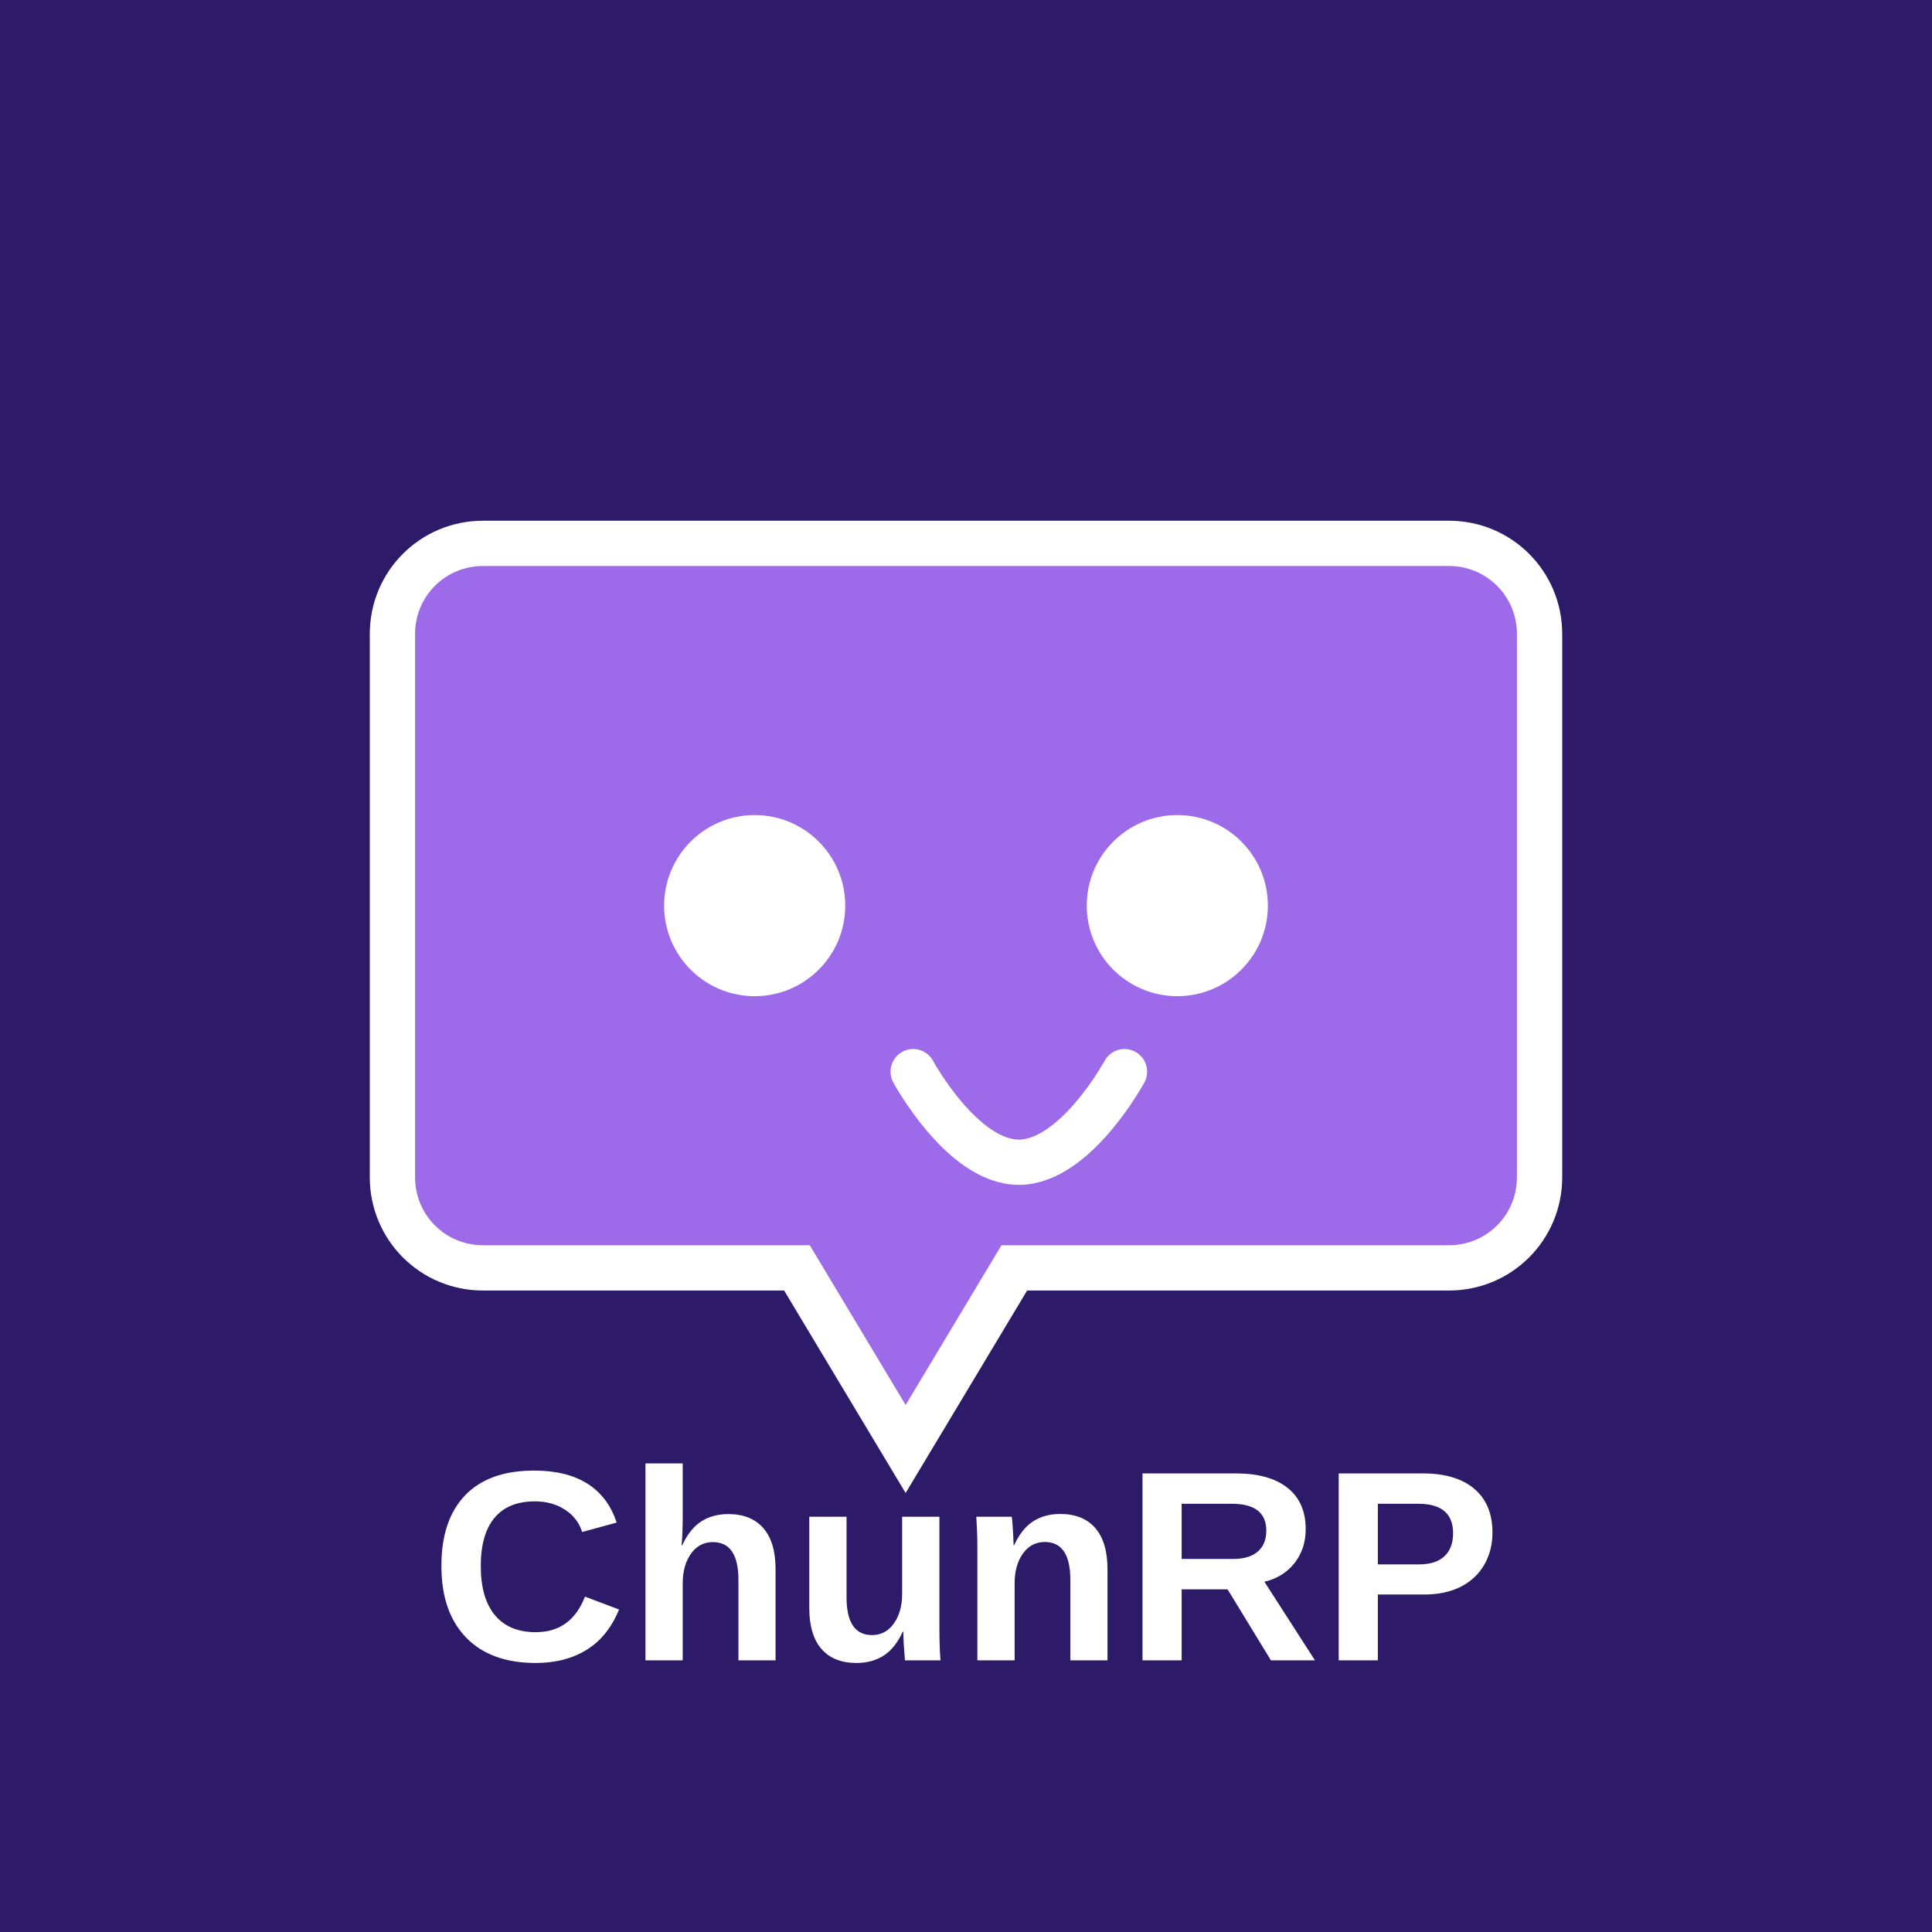
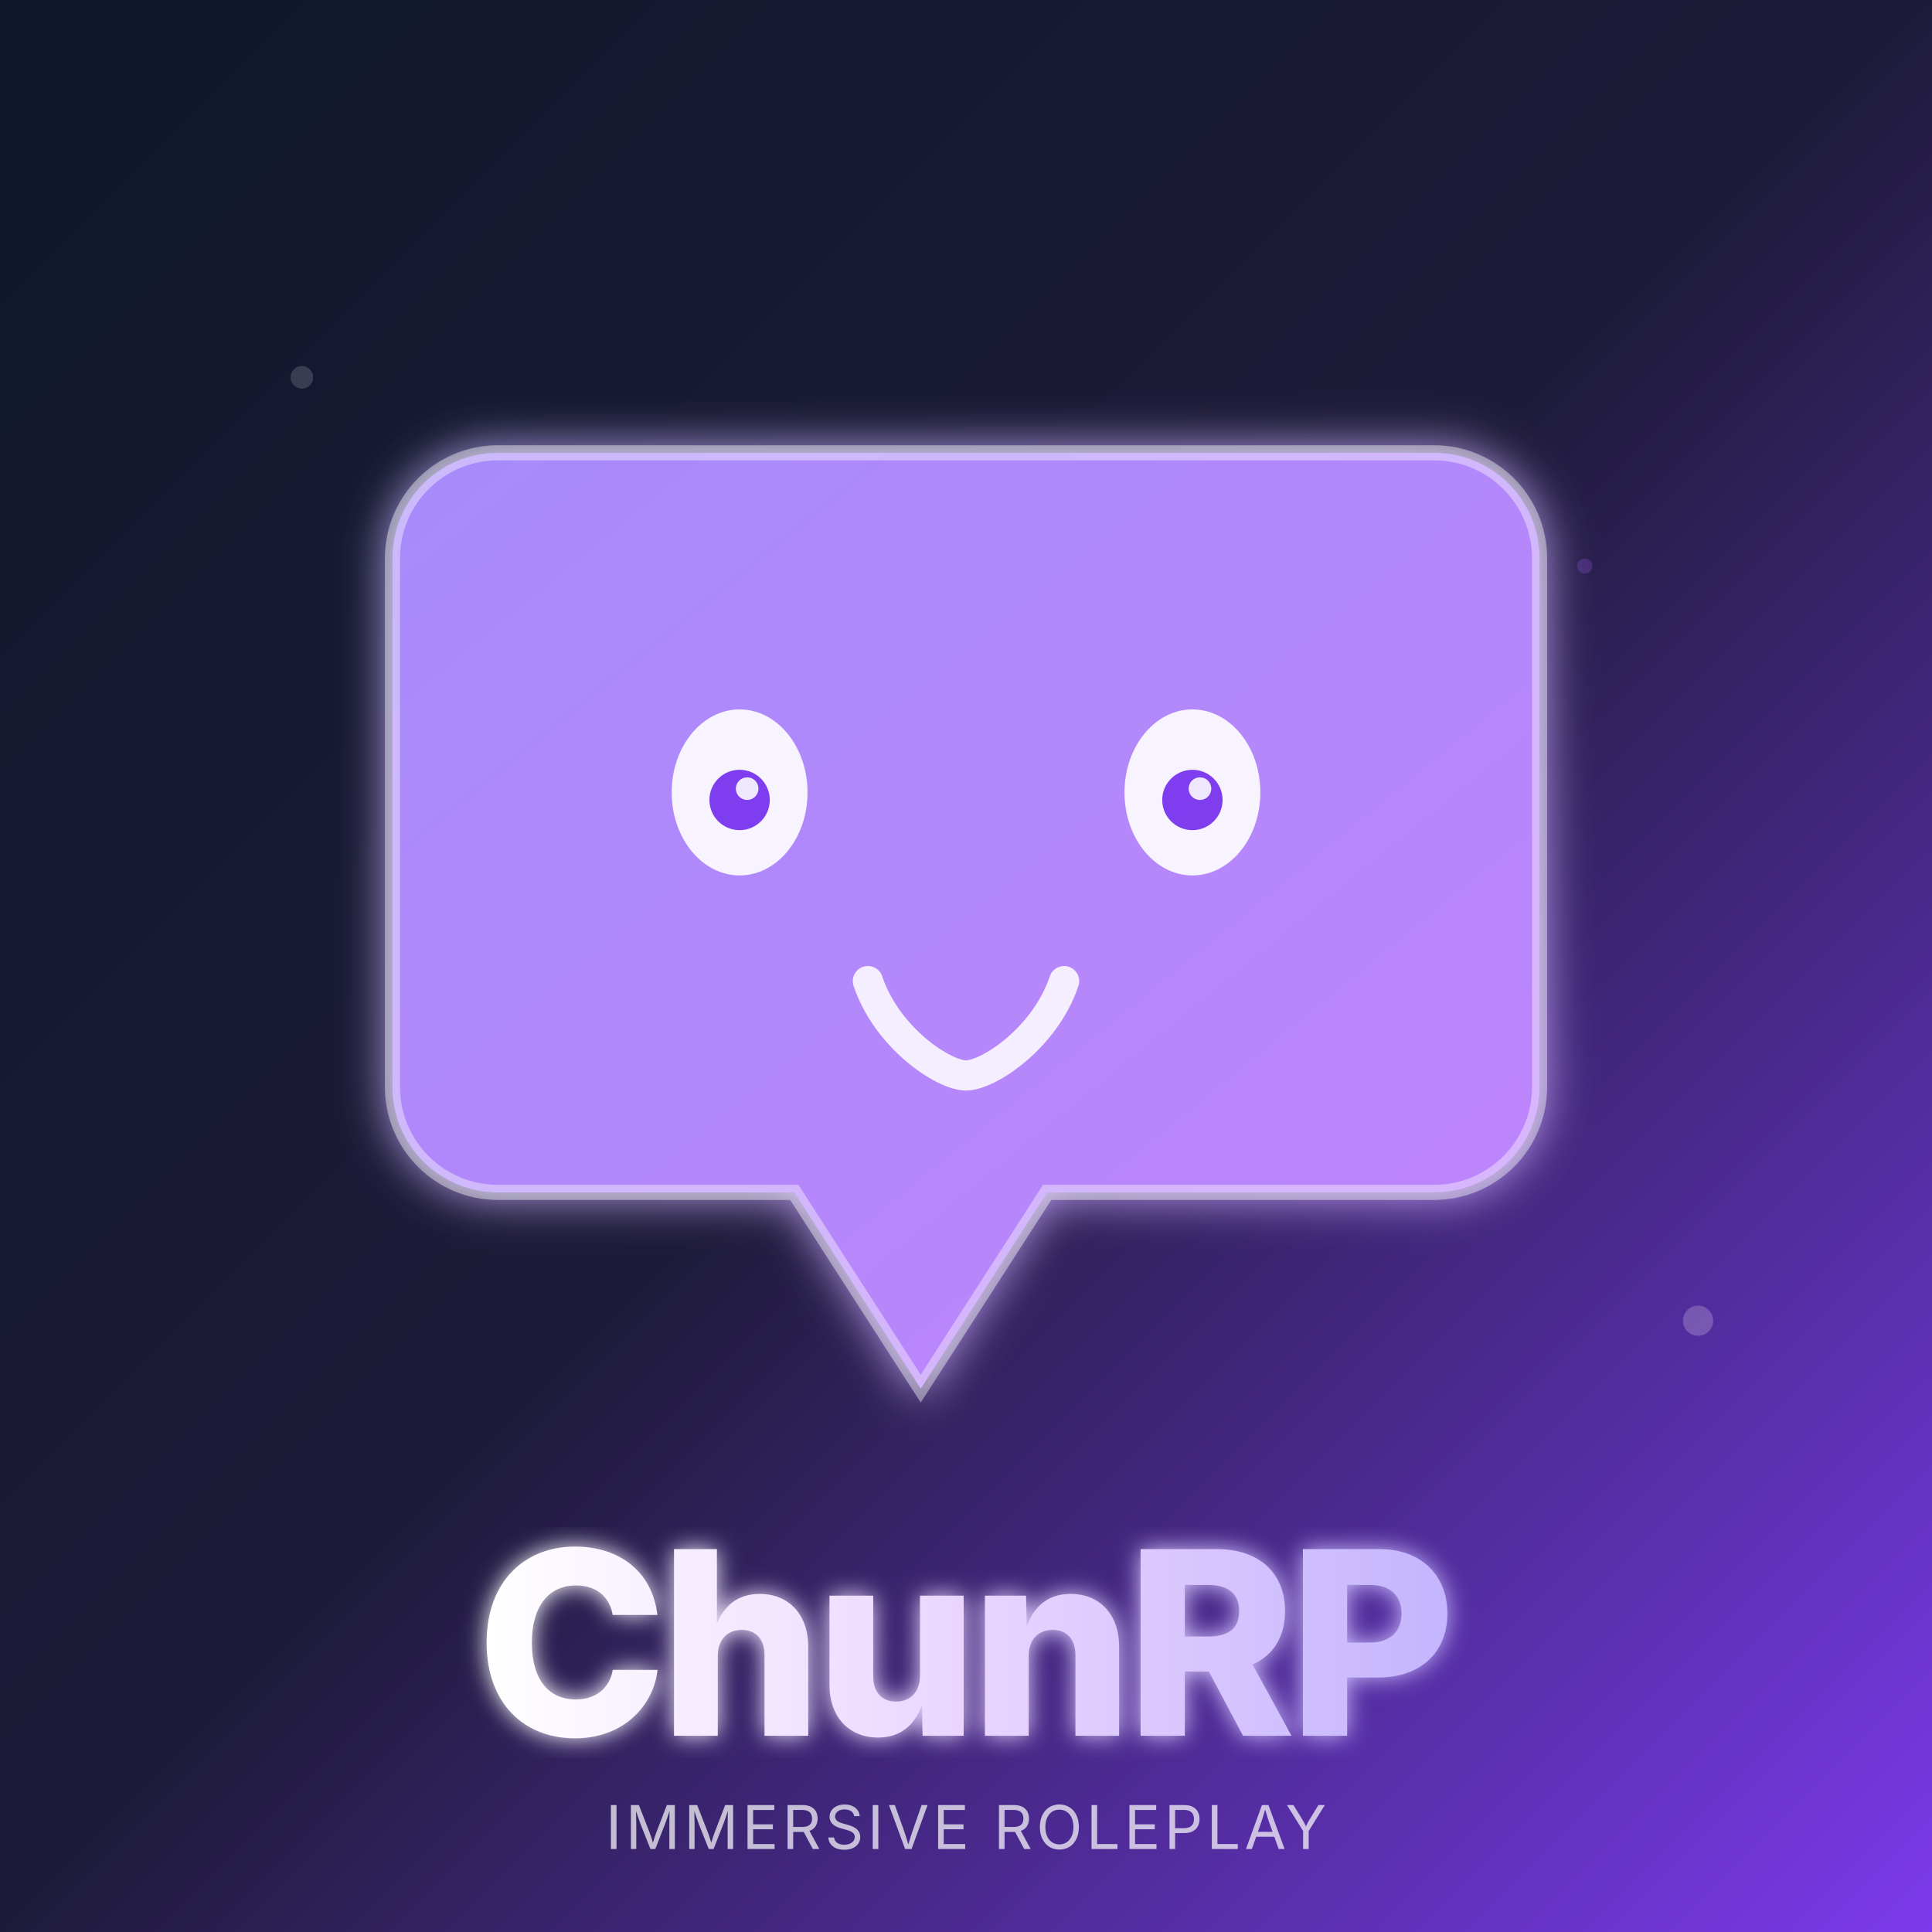
<svg xmlns="http://www.w3.org/2000/svg" width="1024" height="1024" viewBox="0 0 512 512" fill="none">
-   <rect width="512" height="512" fill="#2d1b69" />
-   <text x="256" y="440" font-family="Arial" font-size="72" font-weight="bold" fill="white" text-anchor="middle">ChunRP</text>
-   <path d="M384 144H128C114.7 144 104 154.7 104 168V312C104 325.3 114.7 336 128 336H211.2L240 384L268.8 336H384C397.3 336 408 325.3 408 312V168C408 154.7 397.3 144 384 144Z" fill="#9d6aea" stroke="white" stroke-width="12" />
-   <circle cx="200" cy="240" r="24" fill="white" />
-   <circle cx="312" cy="240" r="24" fill="white" />
-   <path d="M242 284C242 284 255 308 270 308C285 308 298 284 298 284" stroke="white" stroke-width="12" stroke-linecap="round" />
+   <defs>
+     <linearGradient id="bgGradient" x1="0%" y1="0%" x2="100%" y2="100%">
+       <stop offset="0%" style="stop-color:#0f172a;stop-opacity:1" />
+       <stop offset="50%" style="stop-color:#1e1b3a;stop-opacity:1" />
+       <stop offset="100%" style="stop-color:#7c3aed;stop-opacity:1" />
+     </linearGradient>
+     <linearGradient id="textGradient" x1="0%" y1="0%" x2="100%" y2="0%">
+       <stop offset="0%" style="stop-color:#ffffff;stop-opacity:1" />
+       <stop offset="50%" style="stop-color:#e9d5ff;stop-opacity:1" />
+       <stop offset="100%" style="stop-color:#c4b5fd;stop-opacity:1" />
+     </linearGradient>
+     <linearGradient id="bubbleGradient" x1="0%" y1="0%" x2="100%" y2="100%">
+       <stop offset="0%" style="stop-color:#a78bfa;stop-opacity:1" />
+       <stop offset="100%" style="stop-color:#c084fc;stop-opacity:1" />
+     </linearGradient>
+     <filter id="textGlow">
+       <feGaussianBlur stdDeviation="3" result="coloredBlur" />
+       <feMerge>
+         <feMergeNode in="coloredBlur" />
+         <feMergeNode in="SourceGraphic" />
+       </feMerge>
+     </filter>
+     <filter id="bubbleGlow">
+       <feGaussianBlur stdDeviation="6" result="coloredBlur" />
+       <feMerge>
+         <feMergeNode in="coloredBlur" />
+         <feMergeNode in="SourceGraphic" />
+       </feMerge>
+     </filter>
+   </defs>
+   <rect width="512" height="512" fill="url(#bgGradient)" />
+   <circle cx="80" cy="100" r="3" fill="rgba(255,255,255,0.2)" opacity="0.8">
+     <animate attributeName="opacity" values="0.3;0.8;0.3" dur="3s" repeatCount="indefinite" />
+   </circle>
+   <circle cx="420" cy="150" r="2" fill="rgba(168,85,247,0.4)" opacity="0.6">
+     <animate attributeName="opacity" values="0.2;0.6;0.2" dur="4s" repeatCount="indefinite" />
+   </circle>
+   <circle cx="450" cy="350" r="4" fill="rgba(255,255,255,0.3)" opacity="0.7">
+     <animate attributeName="opacity" values="0.4;0.7;0.4" dur="5s" repeatCount="indefinite" />
+   </circle>
+   <g filter="url(#bubbleGlow)" transform="translate(0,-20)">
+     <path d="M380 140H132C116.5 140 104 152.5 104 168V308C104 323.5 116.5 336 132 336H210.5L244 388L277.5 336H380C395.5 336 408 323.5 408 308V168C408 152.5 395.5 140 380 140Z" fill="url(#bubbleGradient)" stroke="rgba(255,255,255,0.4)" stroke-width="4" />
+   </g>
+   <g opacity="0.95" transform="translate(0,-20)">
+     <ellipse cx="196" cy="230" rx="18" ry="22" fill="white" opacity="0.95" />
+     <ellipse cx="316" cy="230" rx="18" ry="22" fill="white" opacity="0.95" />
+     <circle cx="196" cy="232" r="8" fill="#7c3aed" />
+     <circle cx="316" cy="232" r="8" fill="#7c3aed" />
+     <circle cx="198" cy="229" r="3" fill="white" opacity="0.9" />
+     <circle cx="318" cy="229" r="3" fill="white" opacity="0.9" />
+     <path d="M230 280C235 295 250 305 256 305C262 305 277 295 282 280" stroke="white" stroke-width="8" stroke-linecap="round" fill="none" opacity="0.9" />
+   </g>
+   <text x="256" y="460" font-family="system-ui, -apple-system, sans-serif" font-size="68" font-weight="800" fill="url(#textGradient)" text-anchor="middle" filter="url(#textGlow)" letter-spacing="-2px">ChunRP</text>
+   <text x="256" y="490" font-family="system-ui, -apple-system, sans-serif" font-size="16" font-weight="400" fill="rgba(255,255,255,0.7)" text-anchor="middle" letter-spacing="1px">IMMERSIVE ROLEPLAY</text>
</svg>
